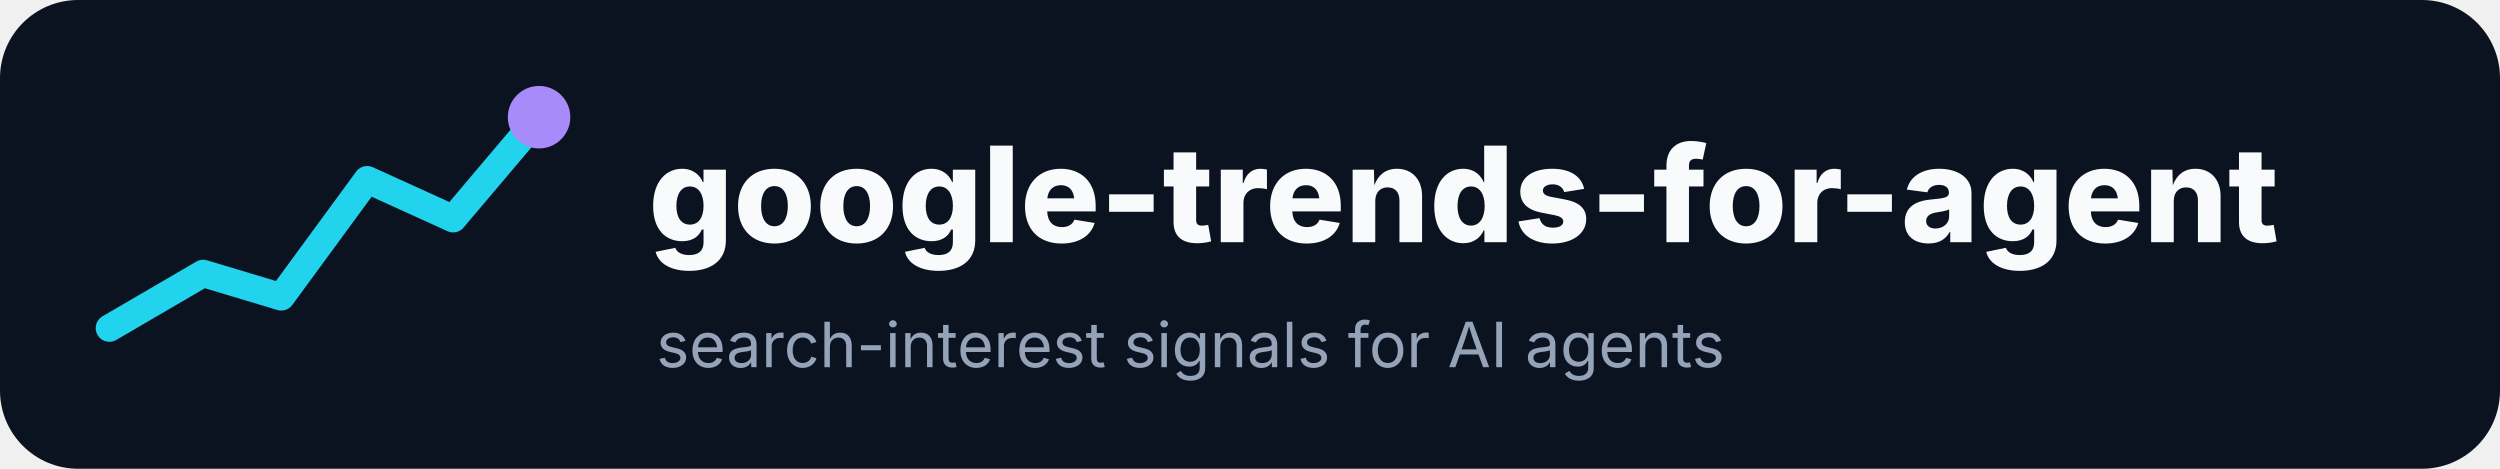
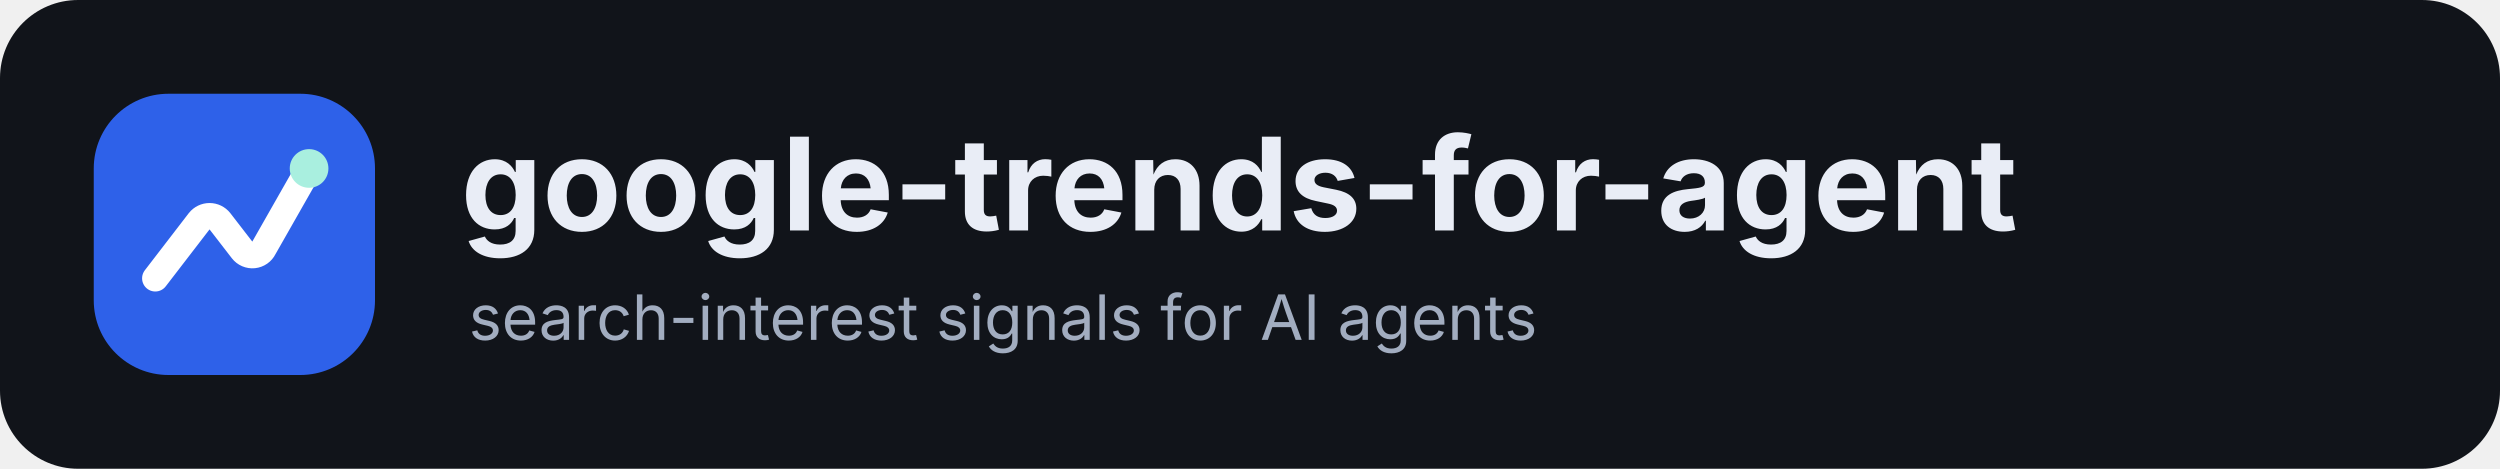
- <svg xmlns="http://www.w3.org/2000/svg" width="640" height="120" viewBox="0 0 640 120">
-   <rect width="640" height="120" rx="20" fill="#0b1220" />
-   <polyline points="28,84 52,70 72,76 94,46 116,56 138,30" fill="none" stroke="#22d3ee" stroke-width="7" stroke-linecap="round" stroke-linejoin="round" />
-   <circle cx="138" cy="30" r="8" fill="#a78bfa" />
-   <text x="166" y="62" font-family="Inter,Segoe UI,Helvetica,Arial,sans-serif" font-size="34" font-weight="800" fill="#f8fafc">google-trends-for-agent</text>
-   <text x="168" y="94" font-family="Inter,Segoe UI,Helvetica,Arial,sans-serif" font-size="16" fill="#94a3b8">search-interest signals for AI agents</text>
+ <svg xmlns="http://www.w3.org/2000/svg" width="640" height="120" viewBox="0 0 640 120" role="img" aria-label="google-trends-for-agent">
+   <rect width="640" height="120" rx="20" fill="#11141a" />
+   <svg x="24" y="24" width="72" height="72" viewBox="0 0 64 64">
+     <rect width="64" height="64" rx="17" fill="#2E61E9" />
+     <path d="m14 42 10-13a3 3 0 0 1 4.7 0l5.1 6.6a2.9 2.9 0 0 0 4.9-.5L49 17" fill="none" stroke="#fff" stroke-width="6" stroke-linecap="round" stroke-linejoin="round" />
+     <circle cx="49" cy="17" r="4.4" fill="#A9EFDF" />
+   </svg>
+   <text x="118" y="59" font-family="Inter,Segoe UI,Helvetica,Arial,sans-serif" font-size="33" font-weight="700" fill="#e9edf6">google-trends-for-agent</text>
+   <text x="120" y="87" font-family="Inter,Segoe UI,Helvetica,Arial,sans-serif" font-size="16" fill="#a2adc0">search-interest signals for AI agents</text>
</svg>
